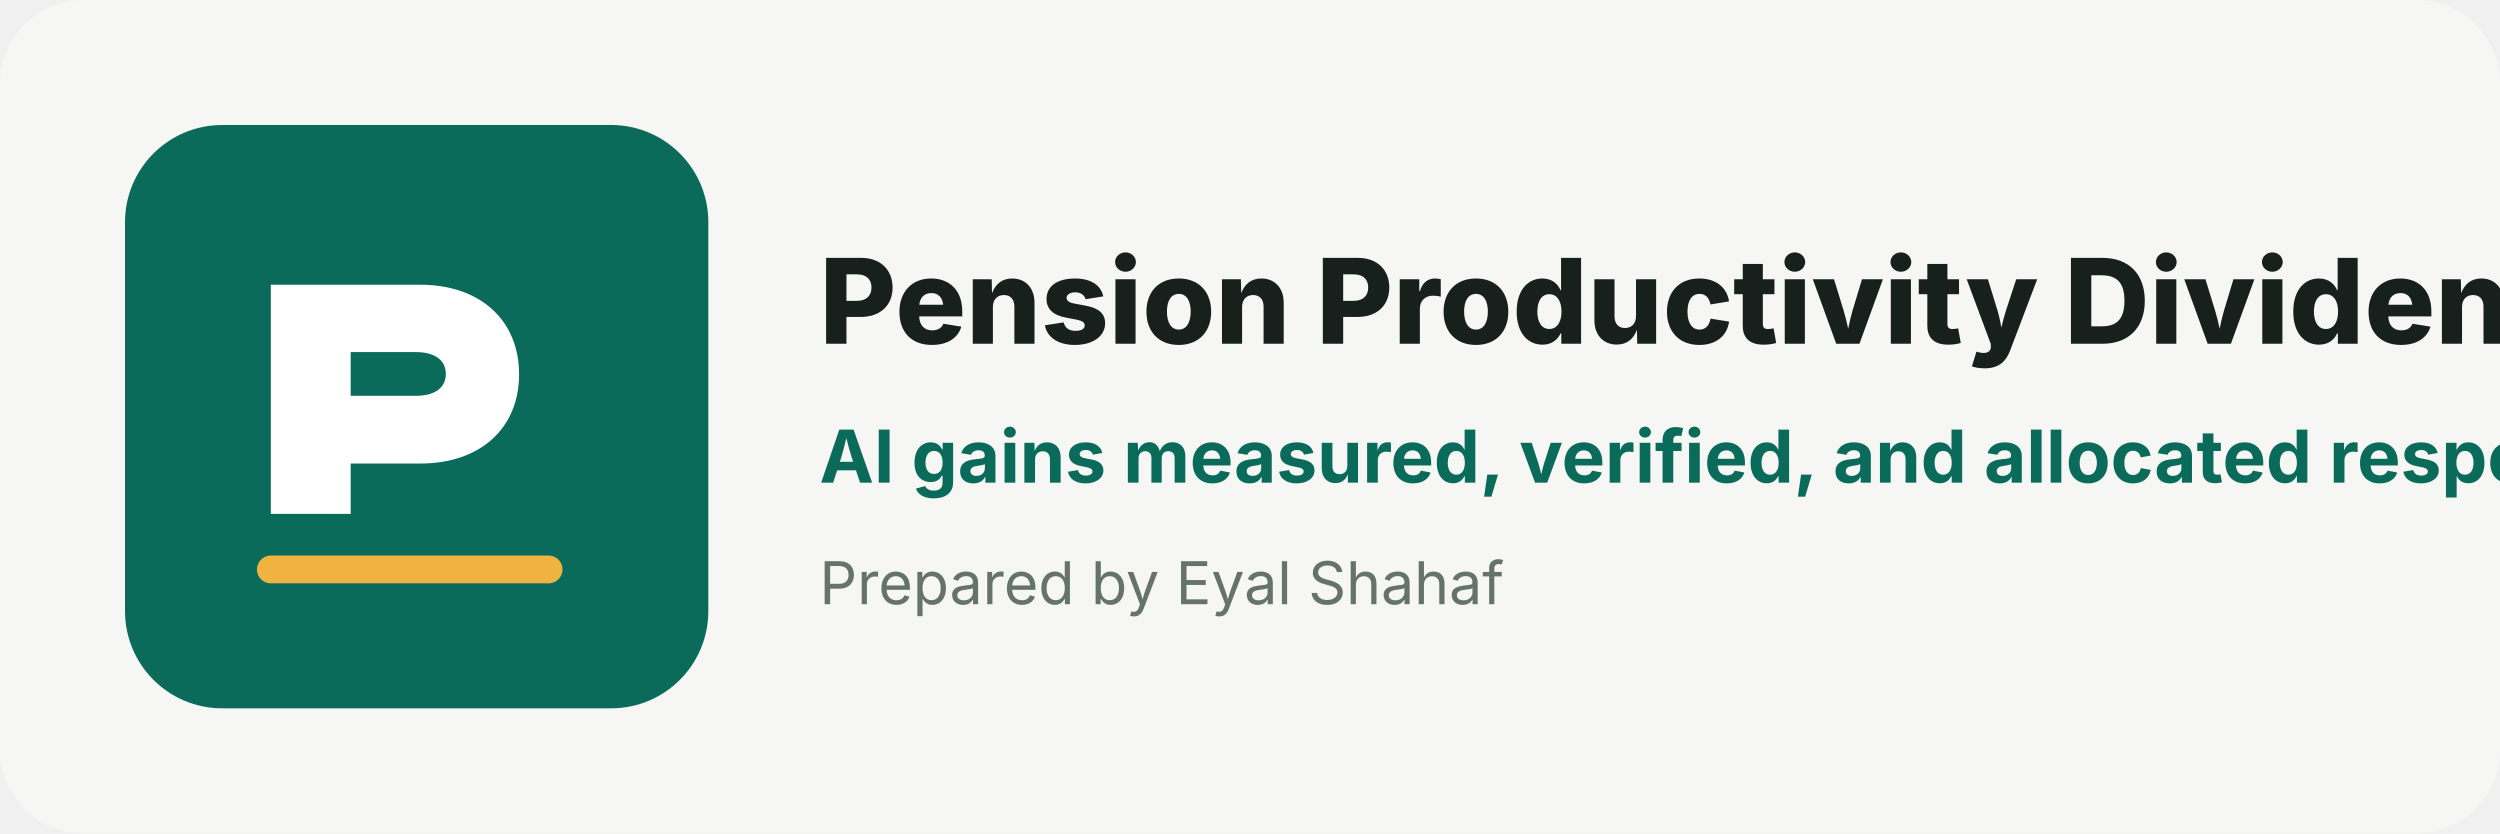
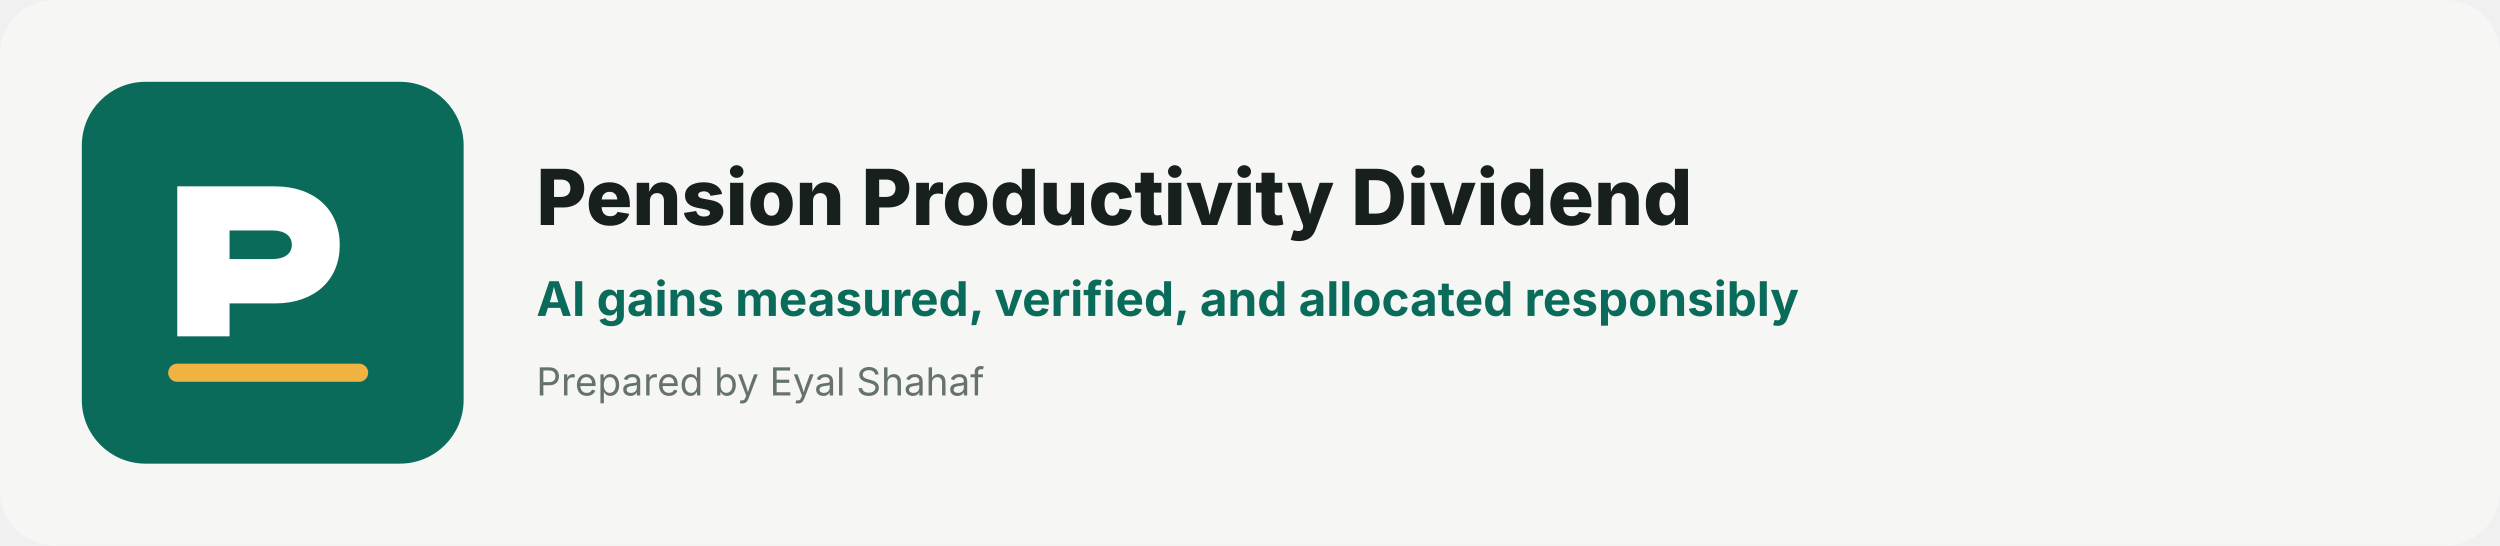
- <svg xmlns="http://www.w3.org/2000/svg" width="720" height="240" viewBox="0 0 720 240" role="img" aria-labelledby="title desc">
-   <rect width="720" height="240" rx="24" fill="#f6f7f4" />
+ <svg xmlns="http://www.w3.org/2000/svg" width="1100" height="240" viewBox="0 0 1100 240" role="img" aria-labelledby="title desc">
+   <rect width="1100" height="240" rx="24" fill="#f6f7f4" />
  <rect x="36" y="36" width="168" height="168" rx="28" fill="#0b6b5a" />
  <path d="M78 148V82h43c17.5 0 28.5 10.4 28.5 25.8S138.5 133.5 121 133.5H101v14.5H78Zm23-34h18.8c5.5 0 8.6-2.4 8.6-6.3s-3.1-6.3-8.6-6.3H101V114Z" fill="#ffffff" />
  <path d="M78 164h80" stroke="#f0b342" stroke-width="8" stroke-linecap="round" />
  <text x="236" y="99" fill="#17201d" font-family="Inter, Arial, sans-serif" font-size="34" font-weight="800">Pension Productivity Dividend</text>
  <text x="236" y="139" fill="#0b6b5a" font-family="Inter, Arial, sans-serif" font-size="21" font-weight="700">AI gains measured, verified, and allocated responsibly</text>
  <text x="236" y="174" fill="#65736c" font-family="Inter, Arial, sans-serif" font-size="17">Prepared by Eyal Shahaf</text>
</svg>
